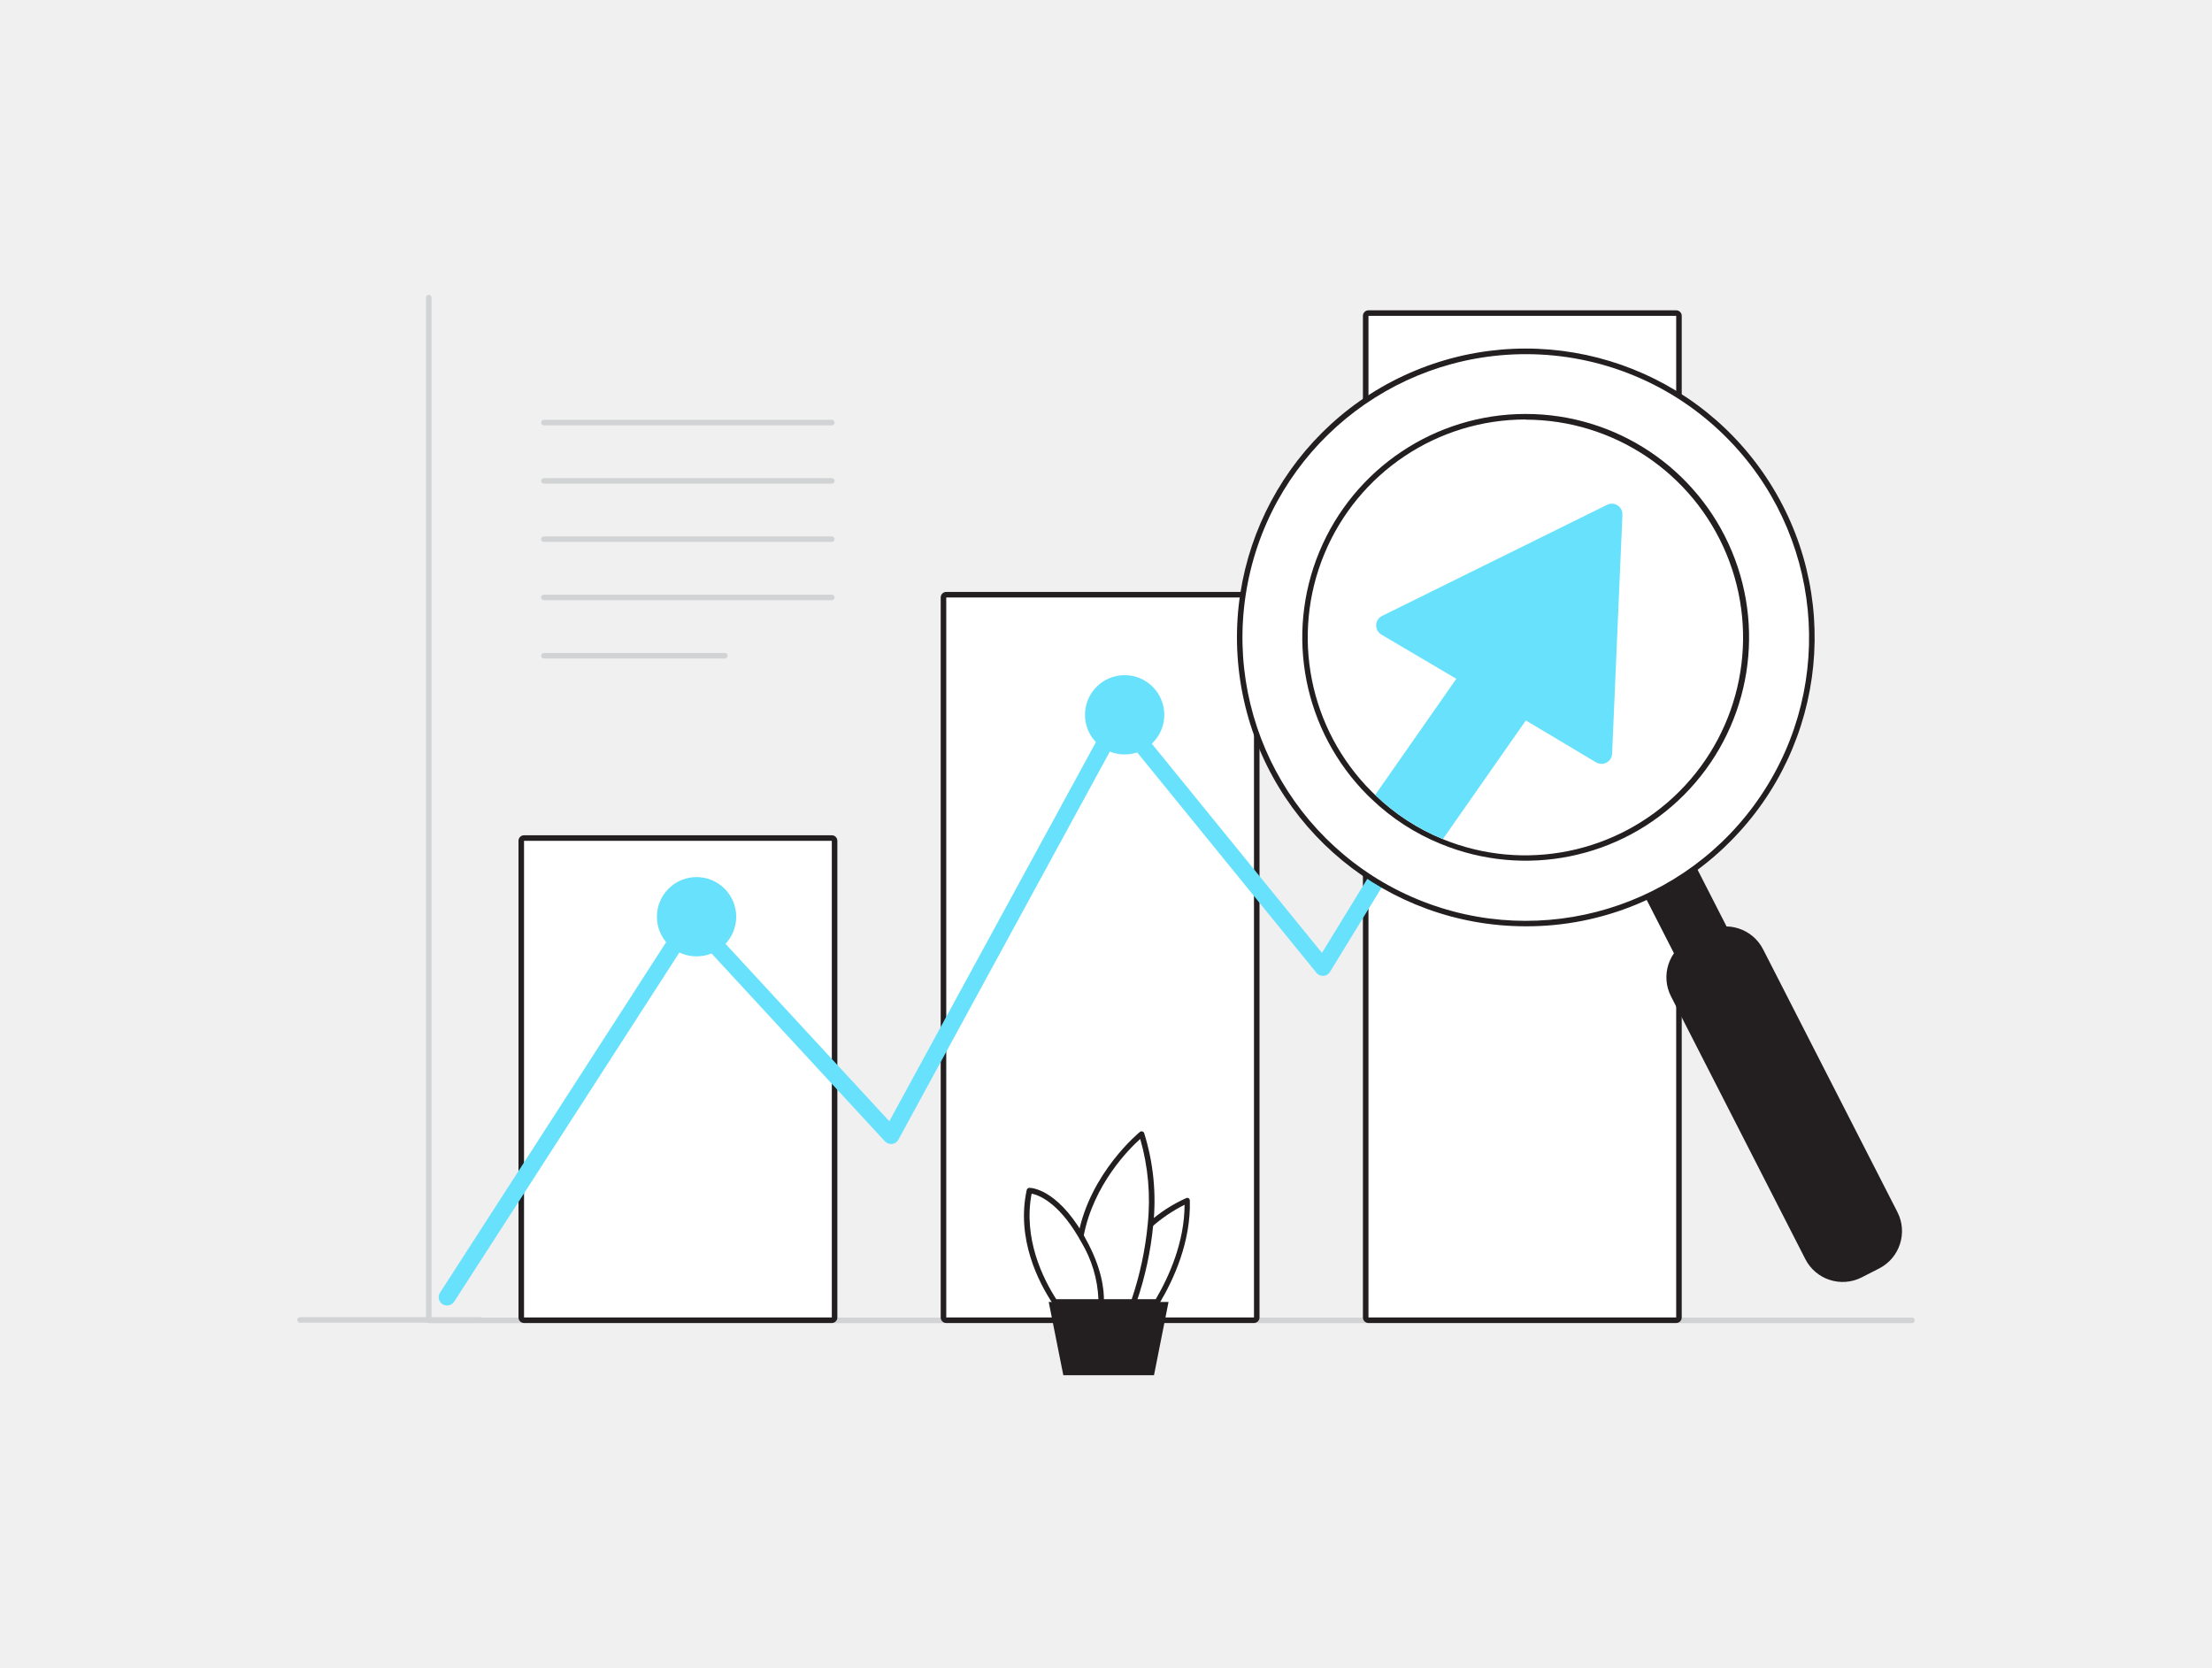
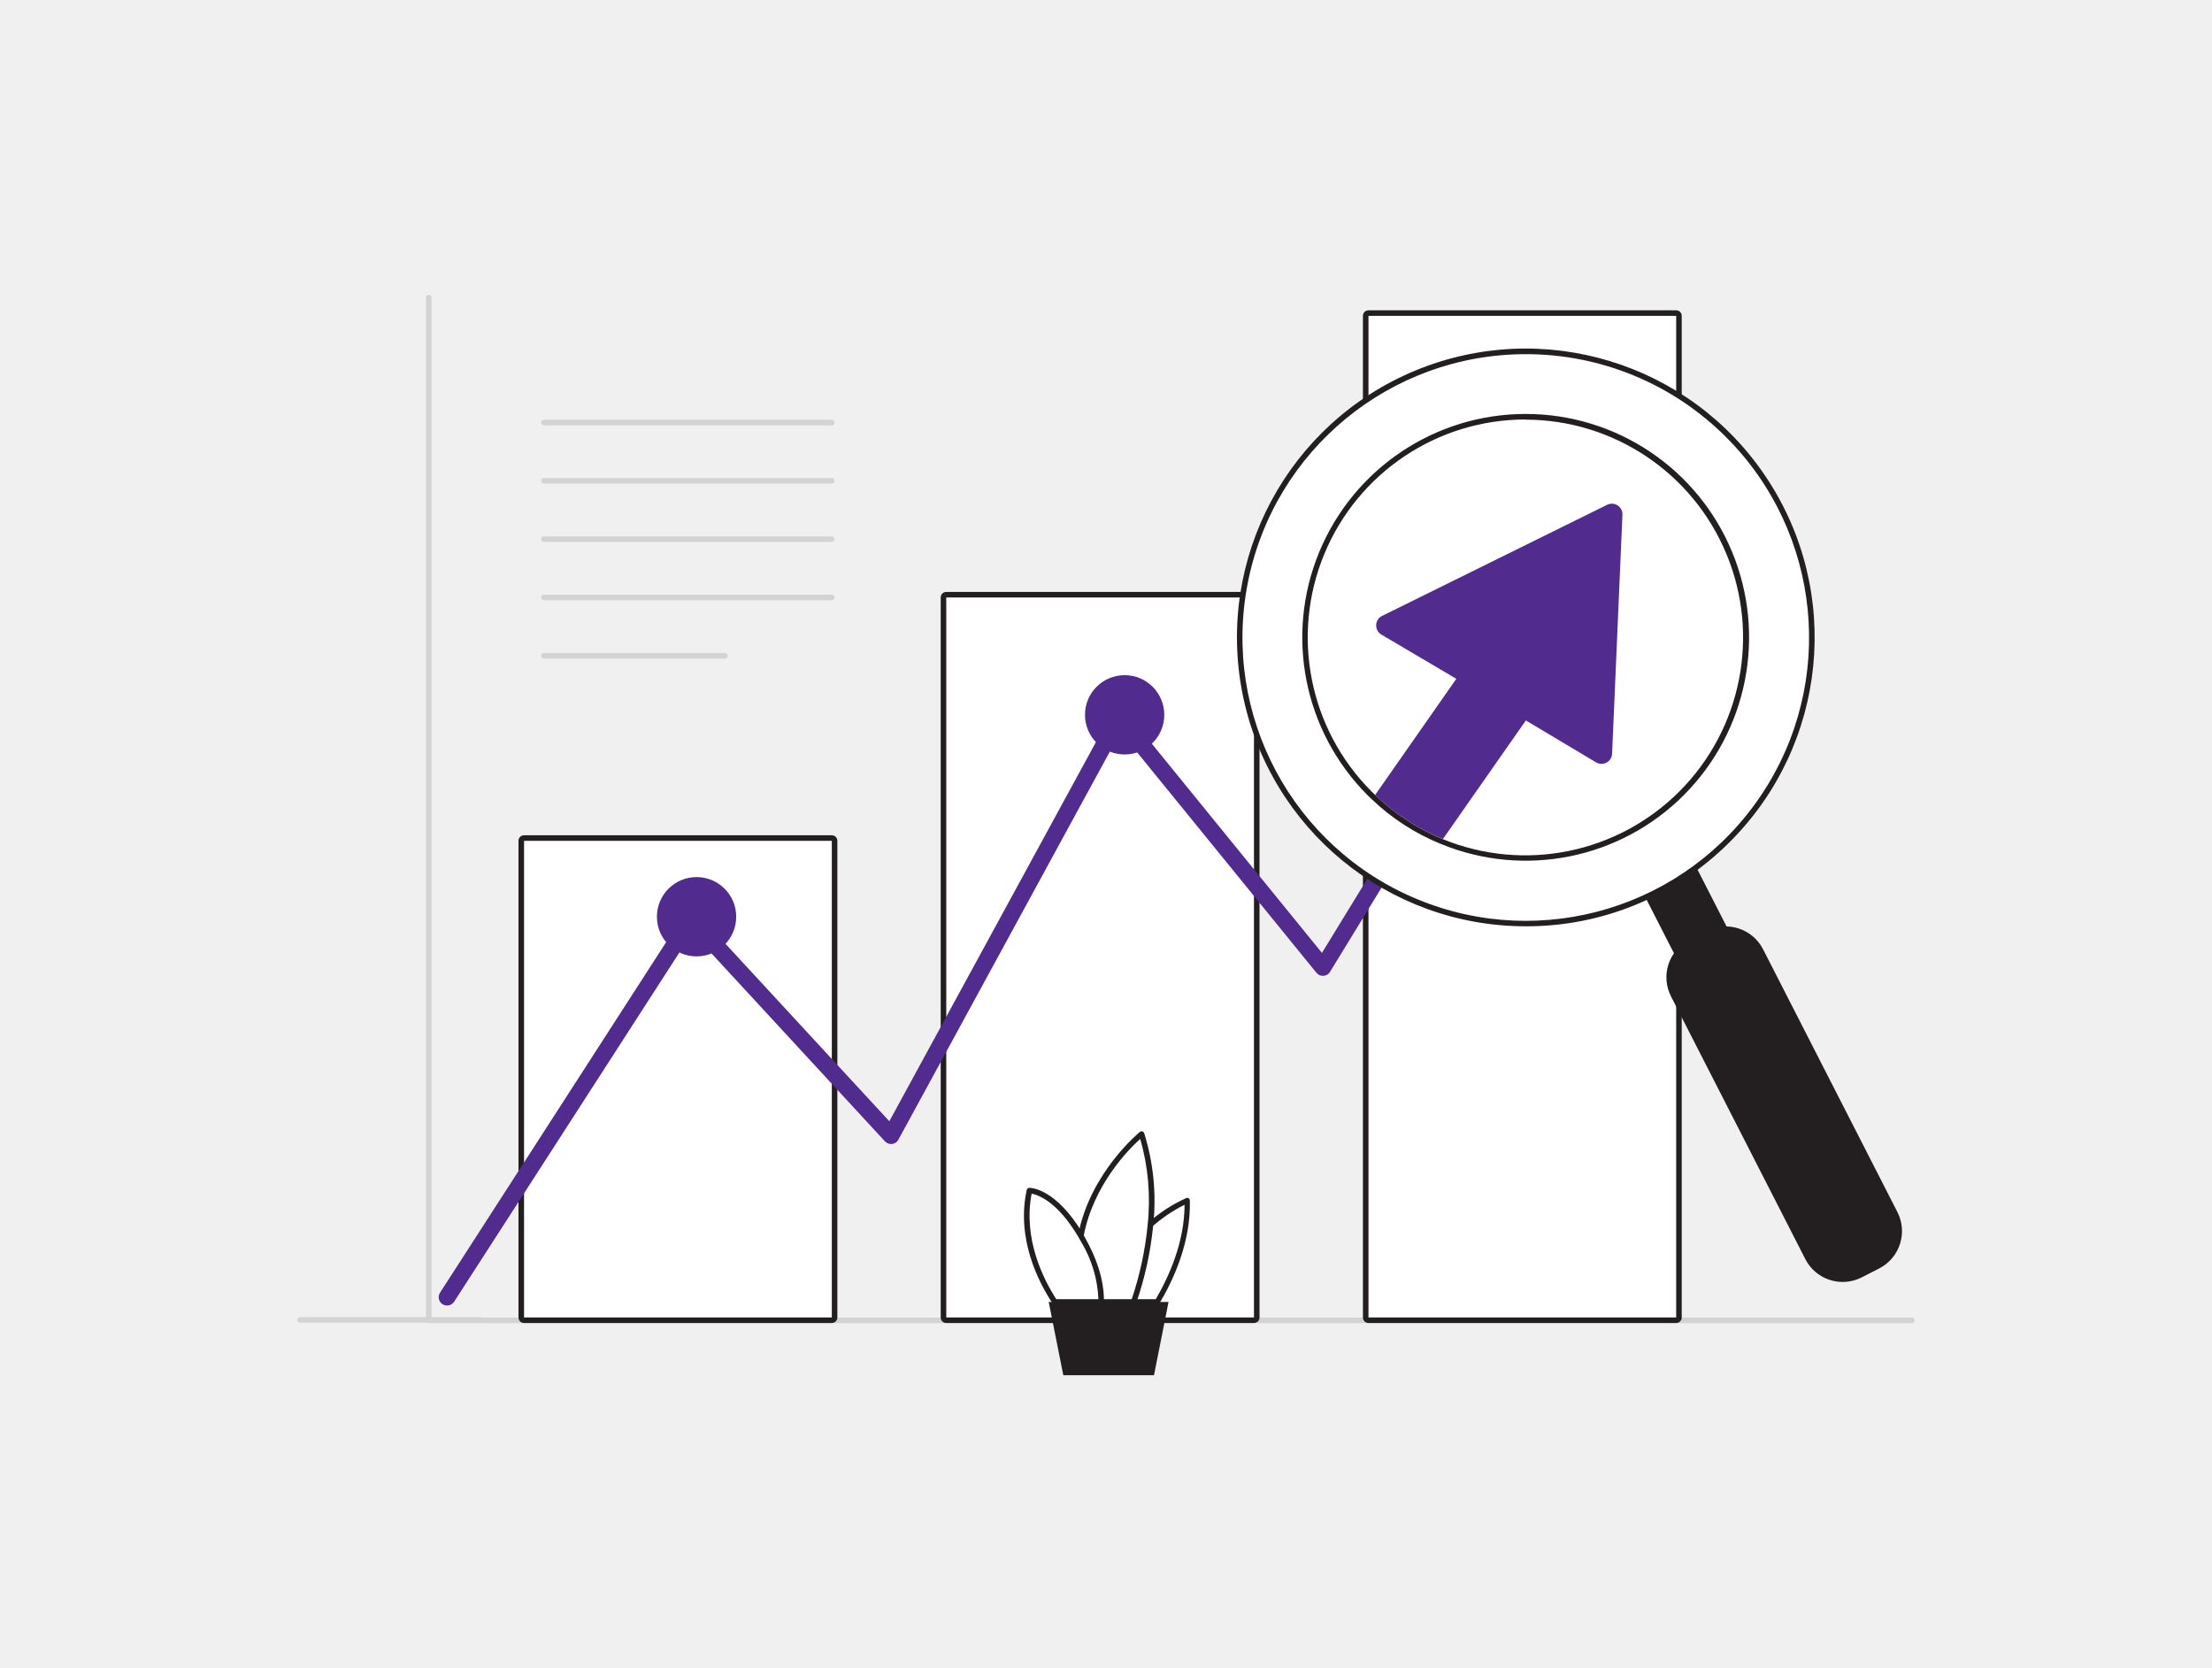
<svg xmlns="http://www.w3.org/2000/svg" viewBox="0 0 400 300" width="406" height="306" class="illustration styles_illustrationTablet__1DWOa">
  <g id="_511_data_analytics_flatline" data-name="#511_data_analytics_flatline">
    <path d="M345.74,238.5H77.53a.5.5,0,0,1-.5-.5V53.07a.5.5,0,0,1,.5-.5.5.5,0,0,1,.5.5V237.5H345.74a.5.5,0,0,1,.5.5A.5.5,0,0,1,345.74,238.5Z" fill="#d1d3d4" />
    <rect x="171.11" y="107.29" width="55.66" height="130.19" fill="#fff" />
    <path d="M226.76,107.29V237.48H171.11V107.29h55.65m0-1H171.11a1,1,0,0,0-1,1V237.48a1,1,0,0,0,1,1h55.65a1,1,0,0,0,1-1V107.29a1,1,0,0,0-1-1Z" fill="#231f20" />
    <rect x="94.76" y="151.29" width="55.66" height="86.19" fill="#fff" />
    <path d="M150.42,151.29v86.19H94.76V151.29h55.66m0-1H94.76a1,1,0,0,0-1,1v86.19a1,1,0,0,0,1,1h55.66a1,1,0,0,0,1-1V151.29a1,1,0,0,0-1-1Z" fill="#231f20" />
    <rect x="247.46" y="56.37" width="55.66" height="181.11" fill="#fff" />
    <path d="M303.11,56.37V237.48H247.46V56.37h55.65m0-1H247.46a1,1,0,0,0-1,1V237.48a1,1,0,0,0,1,1h55.65a1,1,0,0,0,1-1V56.37a1,1,0,0,0-1-1Z" fill="#231f20" />
-     <polygon points="281.27 82.74 269.78 87.44 284.05 94.05 281.27 82.74" fill="#68e1fd" />
+     <polygon points="281.27 82.74 269.78 87.44 284.05 94.05 281.27 82.74" fill="#512B8D" />
    <path d="M208,220.71a26.39,26.39,0,0,1,6.73-4.38c.2,7.19-2.72,13.81-5.42,18.34h-8.77" fill="#fff" />
    <path d="M209.31,235.17h-8.77a.5.5,0,0,1-.5-.5.5.5,0,0,1,.5-.5H209c2.42-4.13,5.19-10.32,5.21-17.07a27.11,27.11,0,0,0-5.91,4,.5.5,0,0,1-.7,0,.5.5,0,0,1,0-.71,26.63,26.63,0,0,1,6.87-4.48.5.5,0,0,1,.46,0,.51.51,0,0,1,.23.4c.21,7.42-2.87,14.22-5.49,18.61A.48.48,0,0,1,209.31,235.17Z" fill="#231f20" />
    <path d="M195.42,222.65c2.16-11.25,11-18.33,11-18.33a40.74,40.74,0,0,1,1.6,16.39,60.62,60.62,0,0,1-3,14h-9.43" fill="#fff" />
    <path d="M205,235.17h-9.43a.5.5,0,0,1-.5-.5.5.5,0,0,1,.5-.5h9.08a60.11,60.11,0,0,0,2.89-13.5,40.55,40.55,0,0,0-1.35-15.47c-2,1.77-8.45,8.24-10.23,17.54a.51.51,0,0,1-.59.4.51.51,0,0,1-.4-.59c2.17-11.3,11.07-18.54,11.16-18.62a.51.51,0,0,1,.45-.09.5.5,0,0,1,.33.33,41,41,0,0,1,1.63,16.59,61.07,61.07,0,0,1-3.06,14.07A.51.51,0,0,1,205,235.17Z" fill="#231f20" />
    <path d="M190.76,234.67h8.36c.08-2.47-.48-6.22-3.16-11.08-.19-.33-.36-.64-.54-.94-4.84-8.2-9.27-8.11-9.27-8.11C184.28,223.17,188.23,230.86,190.76,234.67Z" fill="#fff" />
    <path d="M199.12,235.17h-8.36a.49.49,0,0,1-.41-.22c-2.57-3.88-6.6-11.7-4.69-20.51a.51.51,0,0,1,.48-.4c.19,0,4.77,0,9.71,8.35l.54,1c2.81,5.09,3.31,9,3.23,11.35A.5.5,0,0,1,199.12,235.17Zm-8.09-1h7.6a21.81,21.81,0,0,0-3.11-10.34l-.53-.93c-3.78-6.4-7.29-7.59-8.44-7.81C185,223.2,188.59,230.42,191,234.17Z" fill="#231f20" />
    <polygon points="192.28 247.92 208.68 247.92 211.31 234.67 189.64 234.67 192.28 247.92" fill="#231f20" />
    <path d="M86.92,238.43H54.26a.5.5,0,0,1-.5-.5.5.5,0,0,1,.5-.5H86.92a.5.5,0,0,1,.5.5A.5.5,0,0,1,86.92,238.43Z" fill="#d1d3d4" />
-     <path d="M80.83,235.31a1.47,1.47,0,0,1-.82-.24,1.5,1.5,0,0,1-.44-2.07l44.14-68.42a1.5,1.5,0,0,1,1.13-.68,1.48,1.48,0,0,1,1.23.47L160.82,202l40.25-73.86a1.5,1.5,0,0,1,1.18-.78,1.51,1.51,0,0,1,1.3.55l35.5,43.65,43.41-70.87a1.5,1.5,0,0,1,2.06-.49,1.48,1.48,0,0,1,.49,2.06L240.5,175a1.49,1.49,0,0,1-1.18.71,1.48,1.48,0,0,1-1.26-.55l-35.43-43.55-40.18,73.73a1.5,1.5,0,0,1-1.13.77,1.55,1.55,0,0,1-1.29-.47l-34.85-37.76-43.09,66.8A1.51,1.51,0,0,1,80.83,235.31Z" fill="#68e1fd" />
+     <path d="M80.83,235.31a1.47,1.47,0,0,1-.82-.24,1.5,1.5,0,0,1-.44-2.07l44.14-68.42a1.5,1.5,0,0,1,1.13-.68,1.48,1.48,0,0,1,1.23.47L160.82,202l40.25-73.86a1.5,1.5,0,0,1,1.18-.78,1.51,1.51,0,0,1,1.3.55l35.5,43.65,43.41-70.87a1.5,1.5,0,0,1,2.06-.49,1.48,1.48,0,0,1,.49,2.06L240.5,175a1.49,1.49,0,0,1-1.18.71,1.48,1.48,0,0,1-1.26-.55l-35.43-43.55-40.18,73.73a1.5,1.5,0,0,1-1.13.77,1.55,1.55,0,0,1-1.29-.47l-34.85-37.76-43.09,66.8A1.51,1.51,0,0,1,80.83,235.31Z" fill="#512B8D" />
    <rect x="305.3" y="132.87" width="9.96" height="83.69" transform="translate(666.09 189.04) rotate(152.92)" fill="#231f20" />
    <path d="M324.58,214.41l-38.1-74.52a.36.36,0,0,1,.15-.48l8.87-4.54a.36.36,0,0,1,.49.16l38.09,74.52a.34.34,0,0,1-.15.48l-8.87,4.54a.37.37,0,0,1-.27,0A.34.34,0,0,1,324.58,214.41Zm-29.07-78.73-8.23,4.2,37.77,73.88,8.23-4.2Z" fill="#231f20" />
    <rect x="313.3" y="164.65" width="18.7" height="68.52" rx="7.58" transform="translate(700.47 229.14) rotate(152.92)" fill="#231f20" />
    <path d="M275.88,166.42a51.9,51.9,0,1,1,36.69-15.2A51.55,51.55,0,0,1,275.88,166.42Zm0-102.79a50.9,50.9,0,0,0-36,86.89h0a50.89,50.89,0,1,0,36-86.89Z" fill="#231f20" />
    <path d="M239.29,151.12a51.8,51.8,0,1,1,36.59,15.14A51.81,51.81,0,0,1,239.29,151.12Z" fill="#fff" />
    <path d="M275.88,166.75a52.23,52.23,0,1,1,36.95-15.28A51.85,51.85,0,0,1,275.88,166.75Zm0-103.45a51.23,51.23,0,1,0,36.25,15A51.1,51.1,0,0,0,275.88,63.3Z" fill="#231f20" />
    <path d="M303.75,86.67A39.41,39.41,0,1,0,248,142.4l.65.63A38.68,38.68,0,0,0,260.93,151a39.4,39.4,0,0,0,42.82-64.31Z" fill="#fff" />
    <path d="M275.88,75.14A39.39,39.39,0,1,1,260.93,151,38.68,38.68,0,0,1,248.67,143l-.65-.63a39.4,39.4,0,0,1,27.86-67.26m0-1a40.4,40.4,0,0,0-28.57,68.95l.68.65a39.56,39.56,0,0,0,12.56,8.15,40.39,40.39,0,1,0,15.33-77.75Z" fill="#231f20" />
-     <path d="M293.39,92.29l-1.87,43.25a1.92,1.92,0,0,1-2.9,1.57l-12.7-7.58-15,21.45A38.68,38.68,0,0,1,248.67,143l14.68-21L249.79,114a1.92,1.92,0,0,1,.13-3.37l40.71-20.1A1.92,1.92,0,0,1,293.39,92.29Z" fill="#68e1fd" />
-     <circle cx="203.37" cy="128.51" r="7.17" fill="#68e1fd" />
-     <circle cx="125.96" cy="165.02" r="7.17" fill="#68e1fd" />
+     <path d="M293.39,92.29l-1.87,43.25a1.92,1.92,0,0,1-2.9,1.57l-12.7-7.58-15,21.45A38.68,38.68,0,0,1,248.67,143l14.68-21L249.79,114a1.92,1.92,0,0,1,.13-3.37l40.71-20.1A1.92,1.92,0,0,1,293.39,92.29Z" fill="#512B8D" />
+     <circle cx="203.37" cy="128.51" r="7.17" fill="#512B8D" />
+     <circle cx="125.96" cy="165.02" r="7.17" fill="#512B8D" />
    <path d="M131.08,118.33H98.35a.51.51,0,0,1-.5-.5.5.5,0,0,1,.5-.5h32.73a.5.5,0,0,1,.5.5A.51.51,0,0,1,131.08,118.33Z" fill="#d1d3d4" />
    <path d="M150.42,107.79H98.35a.51.51,0,0,1-.5-.5.5.5,0,0,1,.5-.5h52.07a.5.5,0,0,1,.5.5A.51.51,0,0,1,150.42,107.79Z" fill="#d1d3d4" />
    <path d="M150.42,97.25H98.35a.5.5,0,0,1,0-1h52.07a.5.5,0,0,1,0,1Z" fill="#d1d3d4" />
    <path d="M150.42,86.71H98.35a.5.5,0,0,1,0-1h52.07a.5.5,0,0,1,0,1Z" fill="#d1d3d4" />
    <path d="M150.42,76.17H98.35a.5.5,0,0,1-.5-.5.51.51,0,0,1,.5-.5h52.07a.51.51,0,0,1,.5.5A.5.5,0,0,1,150.42,76.17Z" fill="#d1d3d4" />
  </g>
</svg>
